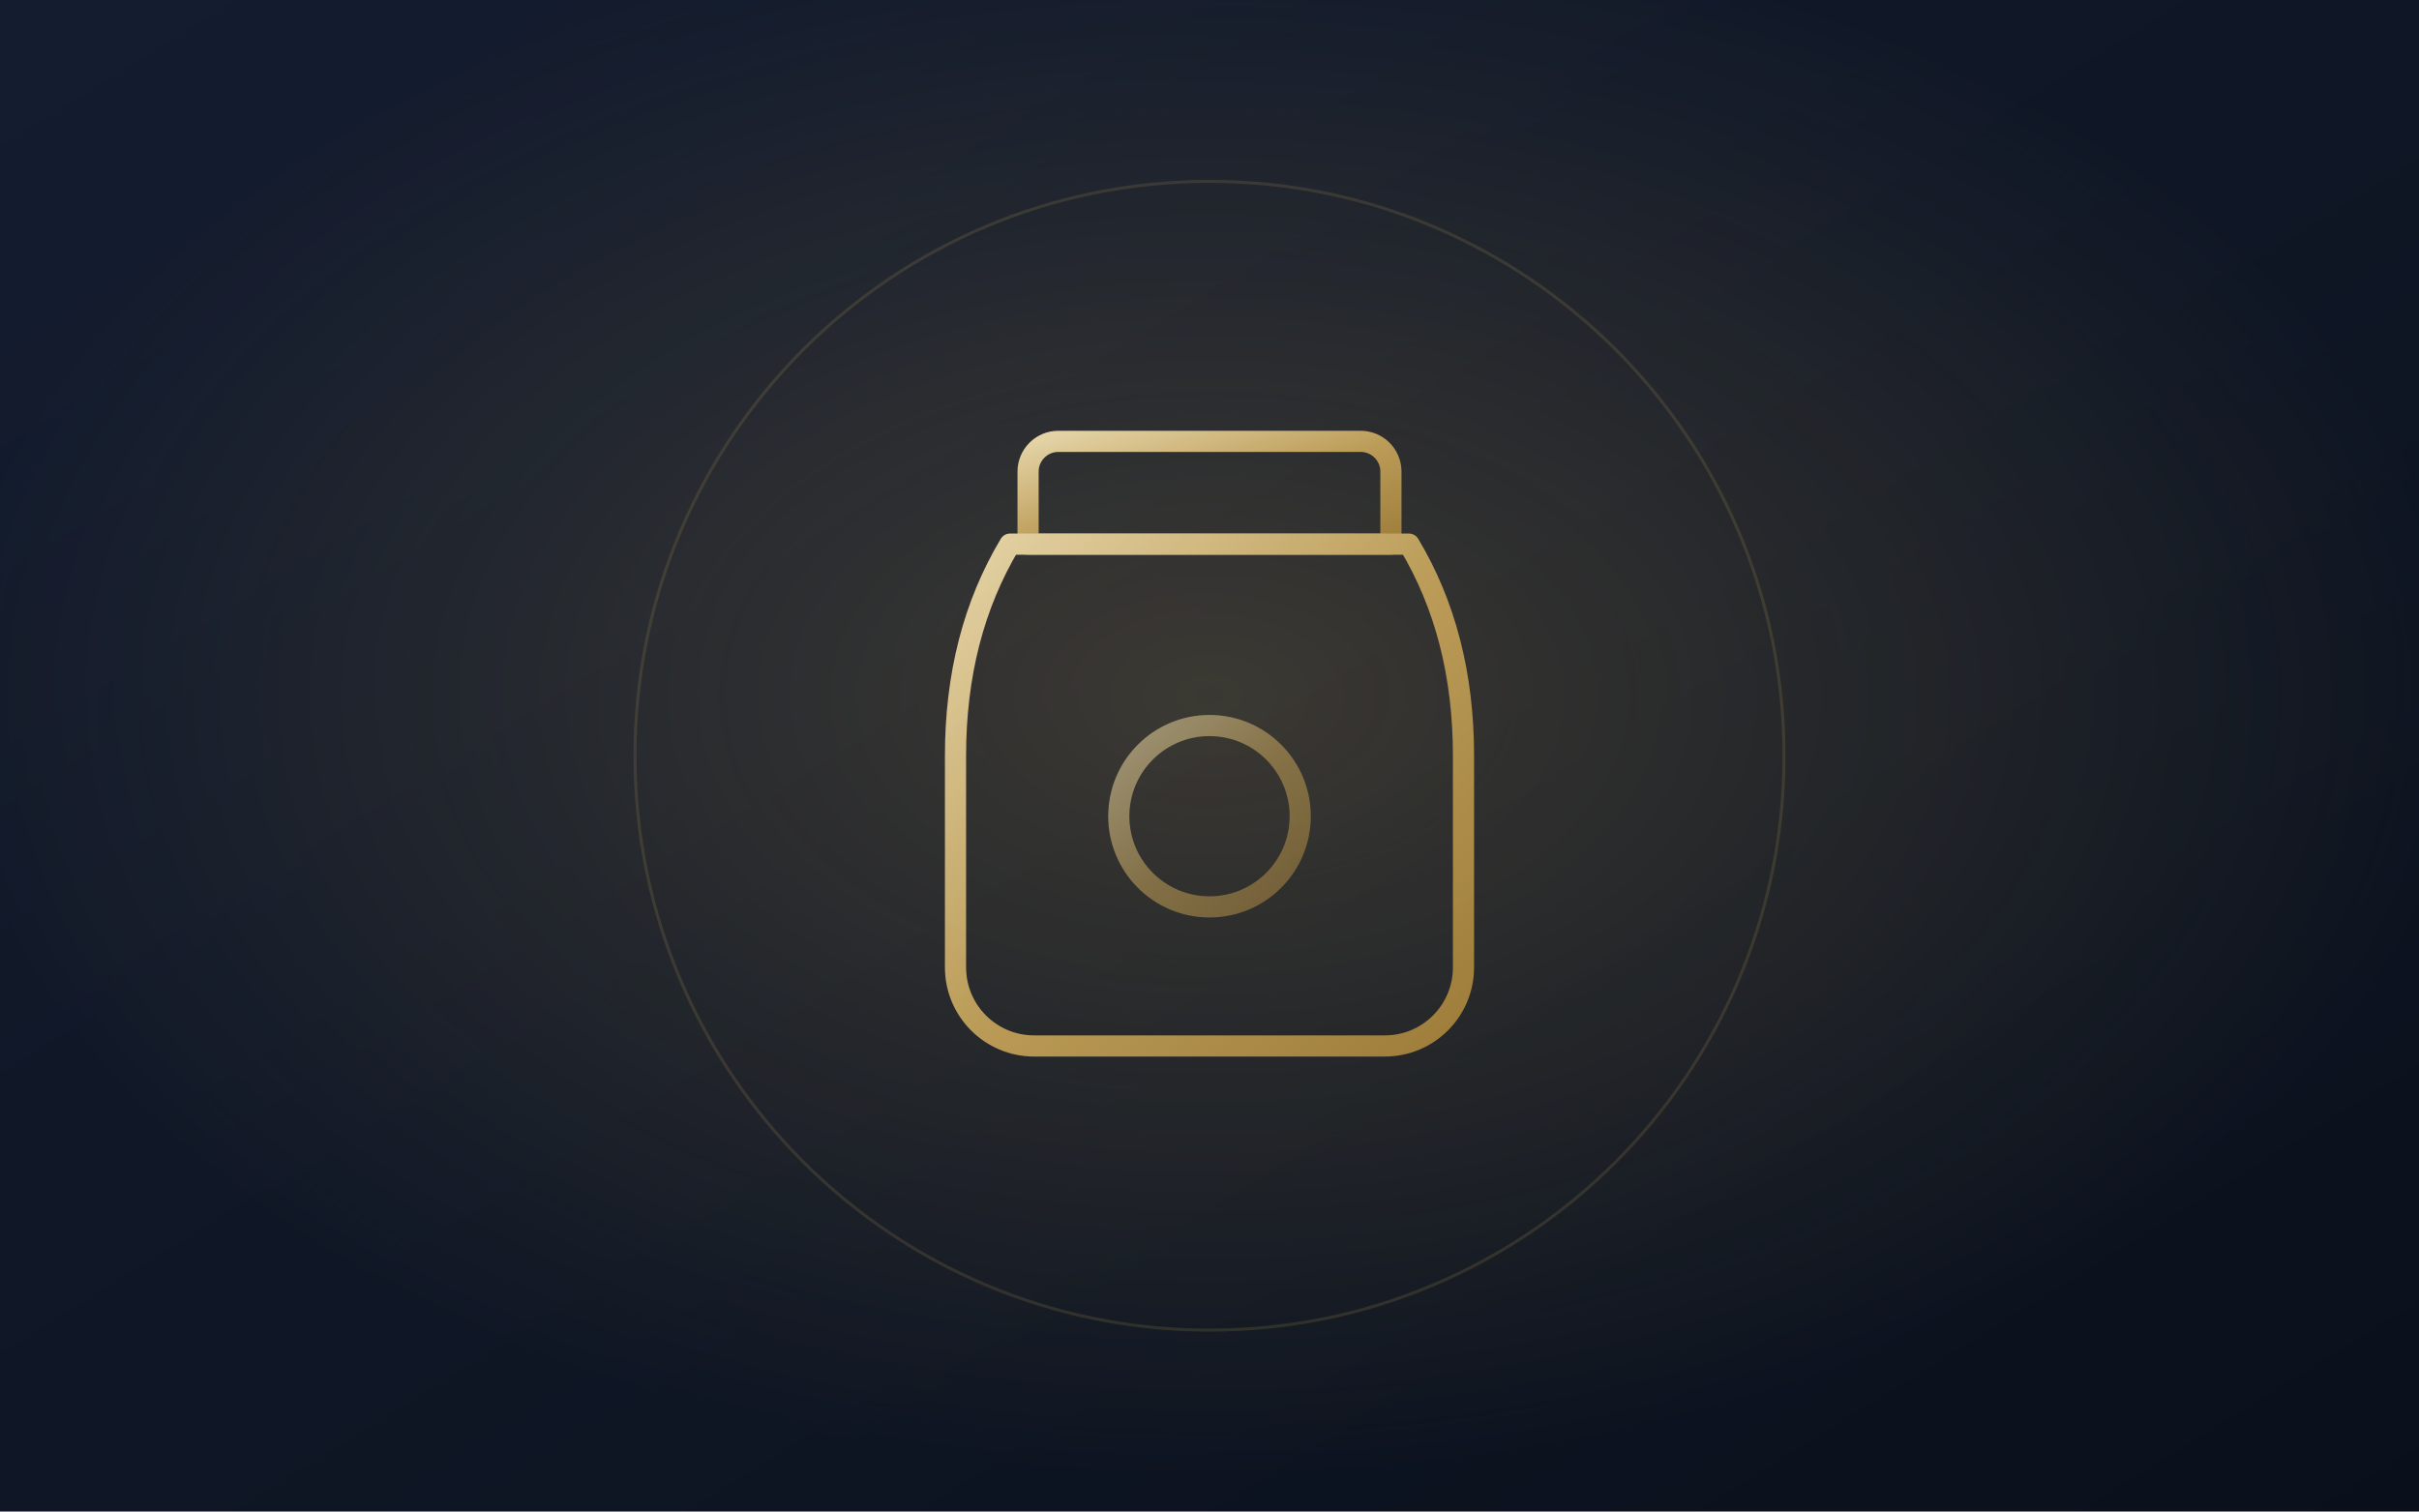
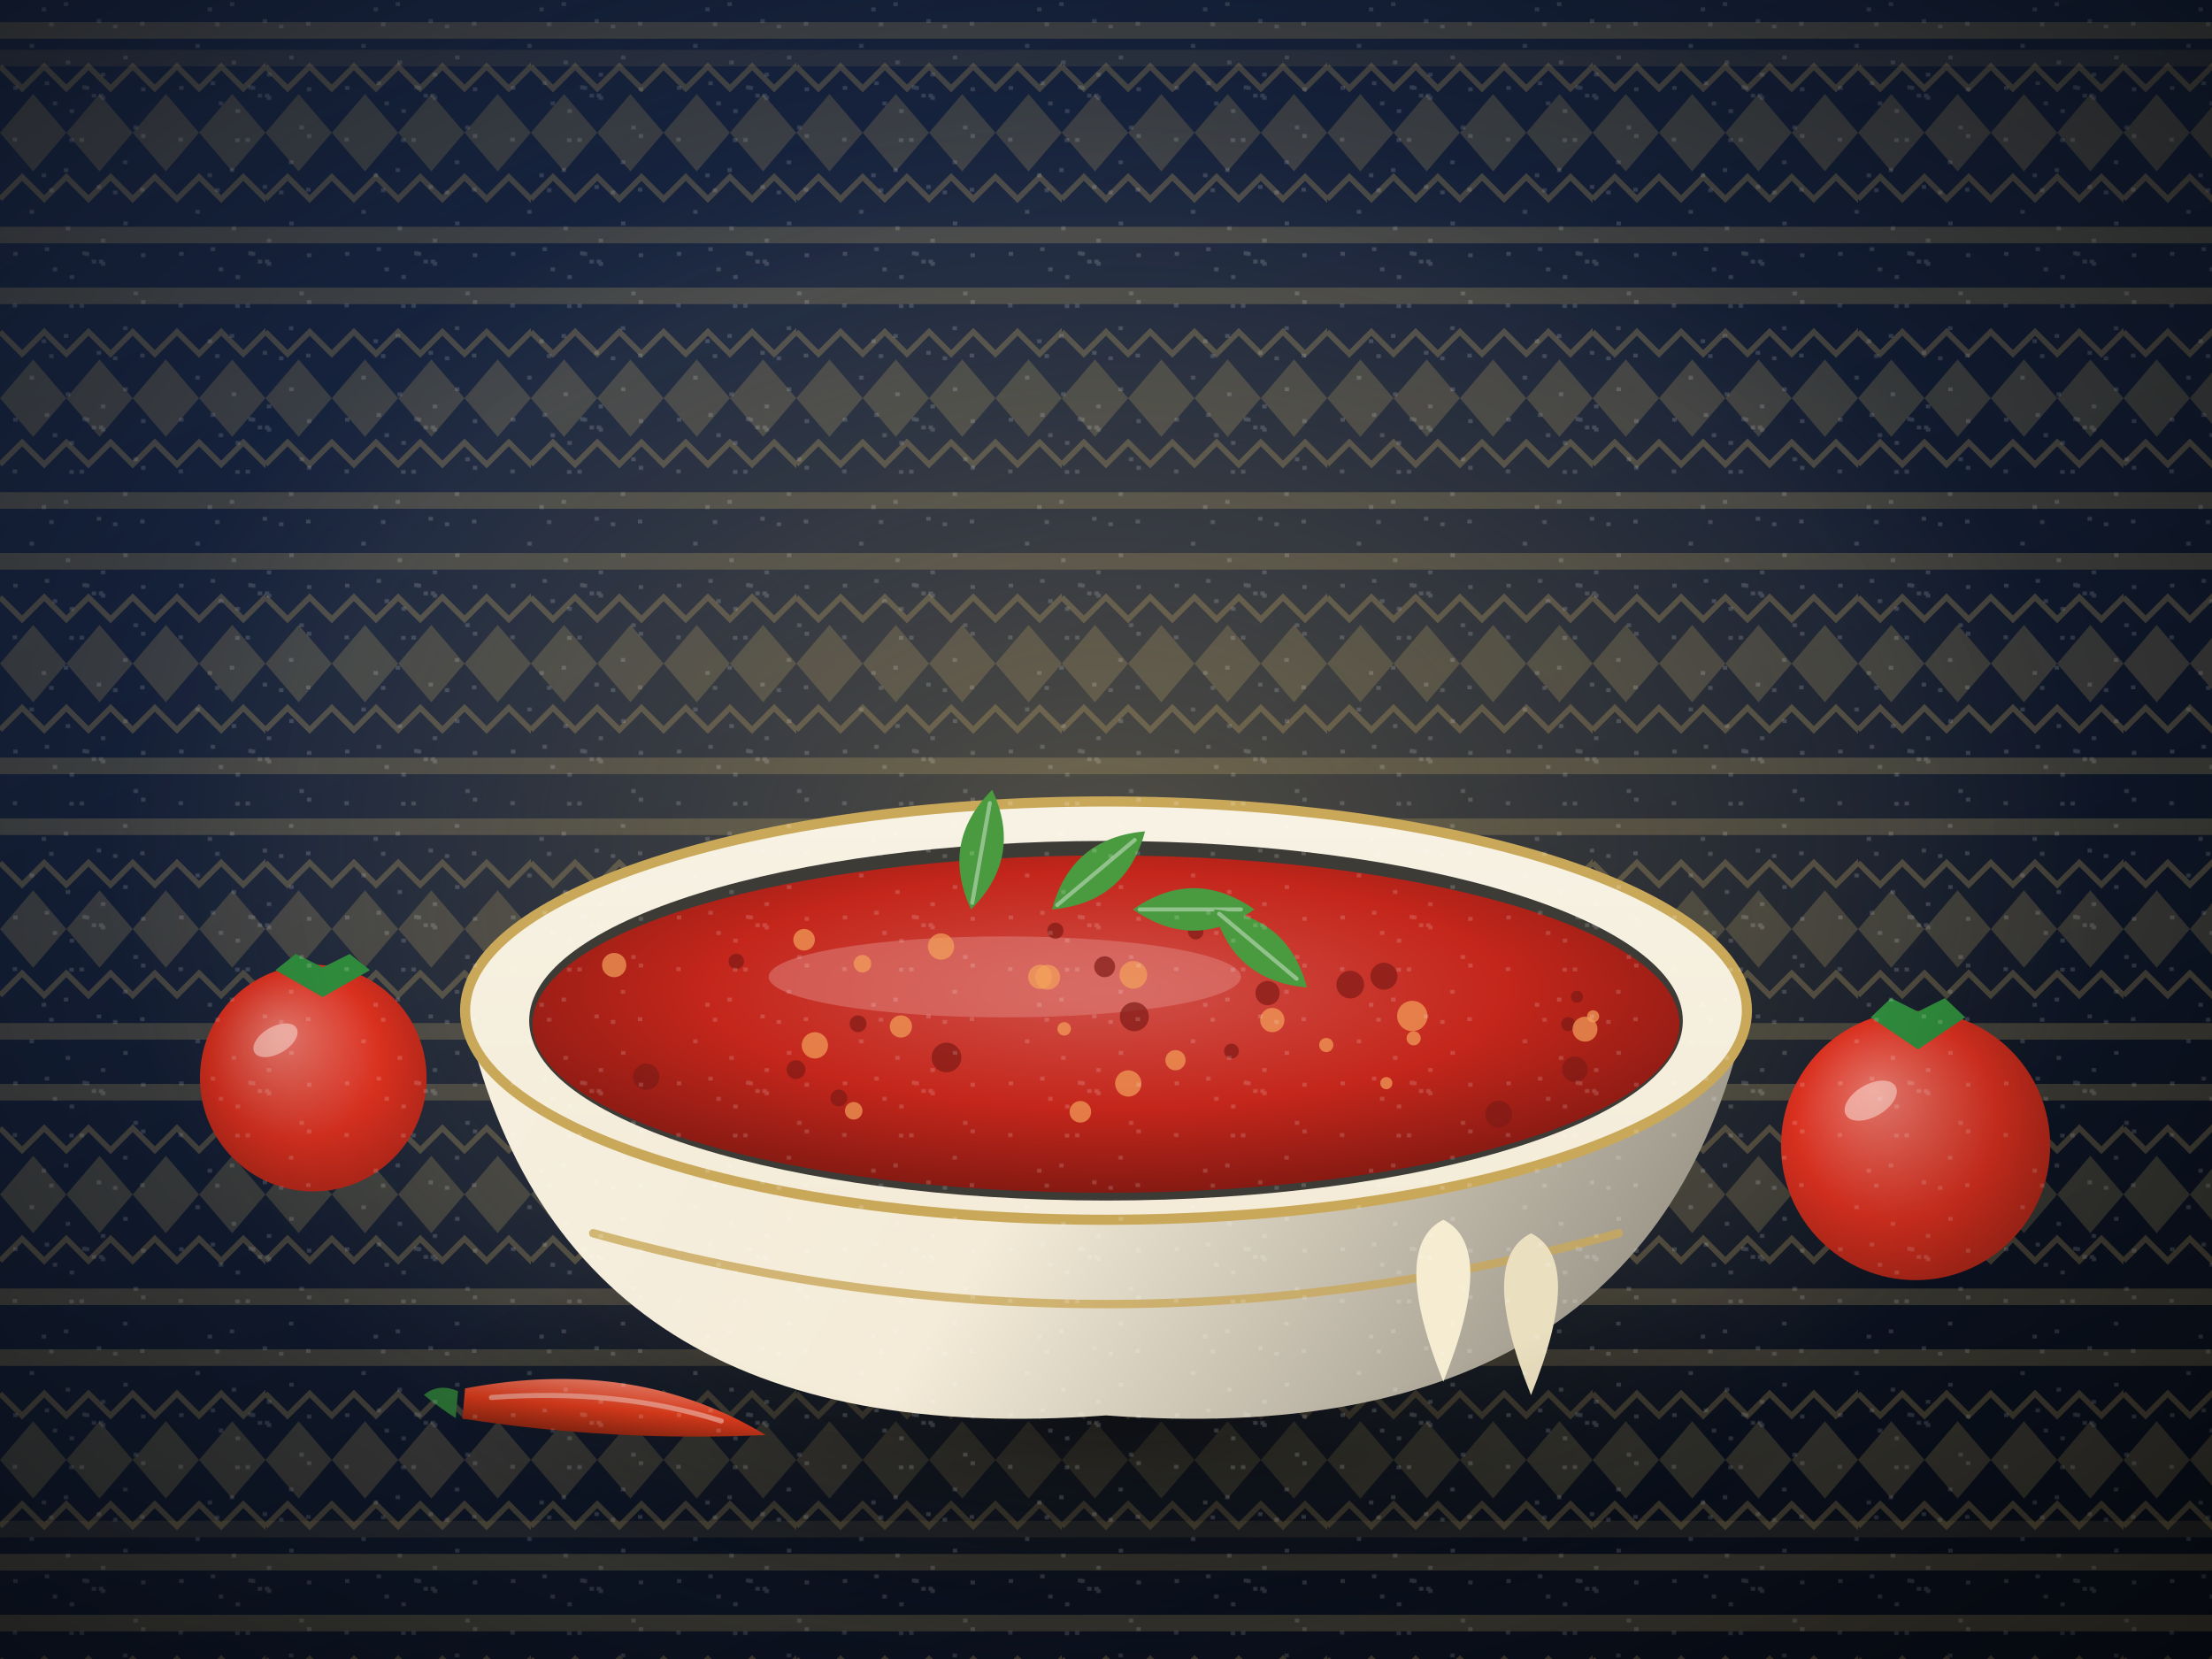
- <svg xmlns="http://www.w3.org/2000/svg" viewBox="0 0 800 500" role="img" aria-label="طبق">
+ <svg xmlns="http://www.w3.org/2000/svg" viewBox="0 0 800 600" preserveAspectRatio="xMidYMid slice" role="img" aria-label="dakoos">
  <defs>
-     <linearGradient id="bg" x1="0" y1="0" x2="1" y2="1">
-       <stop offset="0%" stop-color="#141d30" />
-       <stop offset="100%" stop-color="#0a101b" />
+     <pattern id="p0" width="96" height="96" patternUnits="userSpaceOnUse">
+       <g fill="#d6b66a" opacity="0.238">
+         <path d="M0 8h96v6H0zM0 82h96v6H0z" />
+         <path d="M0 48l12-14 12 14-12 14zM24 48l12-14 12 14-12 14zM48 48l12-14 12 14-12 14zM72 48l12-14 12 14-12 14z" opacity=".9" />
+       </g>
+       <path d="M0 24l8 8 8-8 8 8 8-8 8 8 8-8 8 8 8-8 8 8 8-8 8 8 8-8 8 8" fill="none" stroke="#d6b66a" stroke-width="2" opacity="0.272" />
+       <path d="M0 72l8-8 8 8 8-8 8 8 8-8 8 8 8-8 8 8 8-8 8 8 8-8 8 8 8-8" fill="none" stroke="#d6b66a" stroke-width="2" opacity="0.272" />
+     </pattern>
+     <linearGradient id="l1" x1="0.2" y1="0" x2="0.8" y2="1">
+       <stop offset="0%" stop-color="#1b2a4a" />
+       <stop offset="100%" stop-color="#0a101c" />
    </linearGradient>
-     <radialGradient id="gl" cx="50%" cy="46%" r="52%">
-       <stop offset="0%" stop-color="#c7a55b" stop-opacity=".24" />
-       <stop offset="100%" stop-color="#c7a55b" stop-opacity="0" />
+     <radialGradient id="r2" cx="0.5" cy="0.5" r="0.5">
+       <stop offset="0%" stop-color="#d6b66a" stop-opacity="0.32" />
+       <stop offset="100%" stop-color="#d6b66a" stop-opacity="0" />
    </radialGradient>
-     <linearGradient id="g" x1="1" y1="1" x2="0" y2="0">
-       <stop offset="0%" stop-color="#a8843c" />
-       <stop offset="50%" stop-color="#c7a55b" />
-       <stop offset="100%" stop-color="#f4e1b0" />
+     <radialGradient id="r3" cx="0.5" cy="0.5" r="0.5">
+       <stop offset="0%" stop-color="#000" stop-opacity="0.55" />
+       <stop offset="100%" stop-color="#000" stop-opacity="0" />
+     </radialGradient>
+     <linearGradient id="l4" x1="0" y1="0" x2="1" y2="0.2">
+       <stop offset="0%" stop-color="#f6efdf" />
+       <stop offset="50%" stop-color="#f4ecd8" />
+       <stop offset="100%" stop-color="#9f998c" />
    </linearGradient>
+     <linearGradient id="l5" x1="0" y1="0" x2="0" y2="1">
+       <stop offset="0%" stop-color="#f7f2e4" />
+       <stop offset="100%" stop-color="#f4ecd8" />
+     </linearGradient>
+     <radialGradient id="r6" cx="0.5" cy="0.4" r="0.7">
+       <stop offset="0%" stop-color="#d05149" />
+       <stop offset="50%" stop-color="#c4261b" />
+       <stop offset="100%" stop-color="#6c150f" />
+     </radialGradient>
+     <radialGradient id="r7" cx="0.5" cy="0.5" r="0.75" fx="0.35" fy="0.3">
+       <stop offset="0%" stop-color="#e6786d" />
+       <stop offset="50%" stop-color="#d9301f" />
+       <stop offset="100%" stop-color="#8d1f14" />
+     </radialGradient>
+     <linearGradient id="l8" x1="0" y1="0" x2="0" y2="1">
+       <stop offset="0%" stop-color="#e97760" />
+       <stop offset="50%" stop-color="#e03c1c" />
+       <stop offset="100%" stop-color="#922712" />
+     </linearGradient>
+     <pattern id="n9" width="60" height="60" patternUnits="userSpaceOnUse">
+       <path d="M30.7 31.8h1.6M36.5 35.4h1.6M51 32.3h1.6M4.8 31.8h1.6M36.5 27h1.6M28.8 50.6h1.6M25.2 40.2h1.6M40.9 9.6h1.6M10.7 16.6h1.6M23.8 22.6h1.6M35 7.6h1.6M35.8 34.6h1.6M25.1 50.7h1.6M48.3 46.1h1.6M19.1 37.4h1.6M15.1 3.4h1.6M44.5 58.7h1.6M17.8 8.8h1.6M44.6 20.8h1.6M33.2 34.6h1.6M50.7 8.6h1.6M51 49.2h1.6M23.1 1.5h1.6M4.6 50.5h1.6M29.8 31.6h1.6M16.2 30.1h1.6" stroke="#fff" stroke-width="1.4" opacity=".16" />
+     </pattern>
+     <radialGradient id="ra" cx="0.5" cy="0.5" r="0.72">
+       <stop offset="0%" stop-color="#000" stop-opacity="0" />
+       <stop offset="50%" stop-color="#000" stop-opacity="0" />
+       <stop offset="100%" stop-color="#000" stop-opacity="0.5" />
+     </radialGradient>
  </defs>
-   <rect width="800" height="500" fill="url(#bg)" />
-   <rect width="800" height="500" fill="url(#gl)" />
-   <circle cx="400" cy="250" r="190" fill="none" stroke="#c7a55b" stroke-opacity=".16" />
-   <g fill="none" stroke="url(#g)" stroke-width="7" stroke-linecap="round" stroke-linejoin="round" opacity=".92">
-     <path d="M340 180h120v-24a10 10 0 0 0 -10 -10h-100a10 10 0 0 0 -10 10z" />
-     <path d="M334 180h132q18 30 18 70v70a26 26 0 0 1 -26 26h-116a26 26 0 0 1 -26 -26v-70q0 -40 18 -70z" />
-     <circle cx="400" cy="270" r="30" stroke-opacity=".6" />
+   <rect width="800" height="600" fill="url(#l1)" />
+   <rect width="800" height="600" fill="url(#p0)" />
+   <rect y="18" width="800" height="6" fill="#d6b66a" opacity=".12" />
+   <rect y="550" width="800" height="6" fill="#d6b66a" opacity=".12" />
+   <ellipse cx="400" cy="310" rx="360" ry="270" fill="url(#r2)" />
+   <g transform="translate(400 335) scale(1.22) translate(-400 -335)">
+     <ellipse cx="404" cy="480" rx="209" ry="68.2" fill="url(#r3)" />
+     <path d="M210 360Q238.5 492 400 480Q561.5 492 590 360Z" fill="url(#l4)" />
+     <path d="M248 426Q400 468 552 426" fill="none" stroke="#c9a85a" stroke-width="2.5" stroke-linecap="round" stroke-linejoin="round" opacity=".8" />
+     <ellipse cx="400" cy="360" rx="190" ry="62" fill="url(#l5)" stroke="#c9a85a" stroke-width="3" />
+     <ellipse cx="400" cy="363" rx="171" ry="53.3" fill="#3d3b36" />
+     <ellipse cx="400" cy="364" rx="170" ry="50" fill="url(#r6)" />
+     <ellipse cx="370" cy="350" rx="70" ry="12" fill="#df8882" opacity=".5" />
+     <ellipse cx="465.3" cy="370.2" rx="2.1" ry="2.1" fill="#f4a15a" opacity=".7" />
+     <ellipse cx="516.4" cy="390.7" rx="4" ry="4" fill="#7f1a16" opacity=".7" />
+     <ellipse cx="385" cy="336.3" rx="2.4" ry="2.4" fill="#7f1a16" opacity=".7" />
+     <ellipse cx="254.2" cy="346.5" rx="3.6" ry="3.6" fill="#f4a15a" opacity=".7" />
+     <ellipse cx="441.6" cy="339.7" rx="1.6" ry="1.6" fill="#7f1a16" opacity=".7" />
+     <ellipse cx="320.8" cy="385.9" rx="2.5" ry="2.5" fill="#7f1a16" opacity=".7" />
+     <ellipse cx="544.4" cy="361.7" rx="1.8" ry="1.8" fill="#f4a15a" opacity=".7" />
+     <ellipse cx="352.7" cy="373.9" rx="4.4" ry="4.4" fill="#7f1a16" opacity=".7" />
+     <ellipse cx="351.1" cy="341" rx="3.9" ry="3.9" fill="#f4a15a" opacity=".7" />
+     <ellipse cx="387.6" cy="365.4" rx="2" ry="2" fill="#f4a15a" opacity=".7" />
+     <ellipse cx="392.4" cy="390" rx="3.2" ry="3.2" fill="#f4a15a" opacity=".7" />
+     <ellipse cx="420.6" cy="374.7" rx="3" ry="3" fill="#f4a15a" opacity=".7" />
+     <ellipse cx="426.6" cy="336.6" rx="2.3" ry="2.3" fill="#7f1a16" opacity=".7" />
+     <ellipse cx="447.9" cy="354.8" rx="3.6" ry="3.6" fill="#7f1a16" opacity=".7" />
+     <ellipse cx="483.1" cy="381.5" rx="1.8" ry="1.8" fill="#f4a15a" opacity=".7" />
+     <ellipse cx="449.3" cy="362.8" rx="3.6" ry="3.6" fill="#f4a15a" opacity=".7" />
+     <ellipse cx="326.5" cy="363.9" rx="2.5" ry="2.5" fill="#7f1a16" opacity=".7" />
+     <ellipse cx="313.7" cy="370.3" rx="3.9" ry="3.9" fill="#f4a15a" opacity=".7" />
+     <ellipse cx="537" cy="364" rx="2.1" ry="2.1" fill="#7f1a16" opacity=".7" />
+     <ellipse cx="491.2" cy="368.2" rx="2.1" ry="2.1" fill="#f4a15a" opacity=".7" />
+     <ellipse cx="399.6" cy="347" rx="3.1" ry="3.1" fill="#7f1a16" opacity=".7" />
+     <ellipse cx="408.1" cy="349.4" rx="4.1" ry="4.1" fill="#f4a15a" opacity=".7" />
+     <ellipse cx="490.8" cy="361.6" rx="4.5" ry="4.5" fill="#f4a15a" opacity=".7" />
+     <ellipse cx="437.2" cy="372" rx="2.2" ry="2.2" fill="#7f1a16" opacity=".7" />
+     <ellipse cx="290.4" cy="345.4" rx="2.3" ry="2.3" fill="#7f1a16" opacity=".7" />
+     <ellipse cx="325.2" cy="389.7" rx="2.6" ry="2.6" fill="#f4a15a" opacity=".7" />
+     <ellipse cx="263.7" cy="379.6" rx="3.9" ry="3.9" fill="#7f1a16" opacity=".7" />
+     <ellipse cx="539.6" cy="355.9" rx="1.8" ry="1.8" fill="#7f1a16" opacity=".7" />
+     <ellipse cx="542" cy="365.5" rx="3.7" ry="3.7" fill="#f4a15a" opacity=".7" />
+     <ellipse cx="327.8" cy="346.1" rx="2.6" ry="2.6" fill="#f4a15a" opacity=".7" />
+     <ellipse cx="539" cy="377.4" rx="3.8" ry="3.8" fill="#7f1a16" opacity=".7" />
+     <ellipse cx="408.4" cy="361.8" rx="4.3" ry="4.3" fill="#7f1a16" opacity=".7" />
+     <ellipse cx="406.6" cy="381.6" rx="3.9" ry="3.9" fill="#f4a15a" opacity=".7" />
+     <ellipse cx="339.2" cy="364.7" rx="3.3" ry="3.3" fill="#f4a15a" opacity=".7" />
+     <ellipse cx="308.1" cy="377.5" rx="2.8" ry="2.8" fill="#7f1a16" opacity=".7" />
+     <ellipse cx="482.4" cy="349.8" rx="4" ry="4" fill="#7f1a16" opacity=".7" />
+     <ellipse cx="382.7" cy="350.1" rx="3.7" ry="3.7" fill="#f4a15a" opacity=".7" />
+     <ellipse cx="472.4" cy="352.3" rx="4.1" ry="4.1" fill="#7f1a16" opacity=".7" />
+     <ellipse cx="380.5" cy="350" rx="3.6" ry="3.6" fill="#f4a15a" opacity=".7" />
+     <ellipse cx="310.5" cy="339" rx="3.2" ry="3.2" fill="#f4a15a" opacity=".7" />
+     <ellipse cx="165" cy="380" rx="33.6" ry="33.6" fill="url(#r7)" />
+     <path d="M153.8 348l14 8 14 -8l-6 -4.8l-8 4 -8 -4z" fill="#2f8a3c" />
+     <ellipse cx="153.8" cy="368.8" rx="7.2" ry="4" fill="#ffd9cf" opacity=".6" transform="rotate(-30 153.8 368.8)" />
+     <ellipse cx="640" cy="400" rx="39.9" ry="39.9" fill="url(#r7)" />
+     <path d="M626.7 362l14 9.5 14 -9.5l-6 -5.7l-8 4 -8 -4z" fill="#2f8a3c" />
+     <ellipse cx="626.7" cy="386.7" rx="8.5" ry="4.8" fill="#ffd9cf" opacity=".6" transform="rotate(-30 626.7 386.7)" />
+     <g transform="rotate(-80 360 330)">
+       <path d="M360 330Q378 317.4 396 330Q378 342.6 360 330Z" fill="#4a9a3f" />
+       <path d="M362 330H392" fill="none" stroke="#92c28c" stroke-width="1.2" stroke-linecap="round" stroke-linejoin="round" />
+     </g>
+     <g transform="rotate(-40 384 330)">
+       <path d="M384 330Q402 317.4 420 330Q402 342.6 384 330Z" fill="#4a9a3f" />
+       <path d="M386 330H416" fill="none" stroke="#92c28c" stroke-width="1.2" stroke-linecap="round" stroke-linejoin="round" />
+     </g>
+     <g transform="rotate(0 408 330)">
+       <path d="M408 330Q426 317.4 444 330Q426 342.6 408 330Z" fill="#4a9a3f" />
+       <path d="M410 330H440" fill="none" stroke="#92c28c" stroke-width="1.2" stroke-linecap="round" stroke-linejoin="round" />
+     </g>
+     <g transform="rotate(40 432 330)">
+       <path d="M432 330Q450 317.4 468 330Q450 342.6 432 330Z" fill="#4a9a3f" />
+       <path d="M434 330H464" fill="none" stroke="#92c28c" stroke-width="1.2" stroke-linecap="round" stroke-linejoin="round" />
+     </g>
+     <g transform="rotate(5 210 472)">
+       <path d="M210 472Q259.5 458 300 478Q255 484 210 481Z" fill="url(#l8)" />
+       <path d="M208 473q-6 -2 -10 2q6 4 10 6z" fill="#2f7a3a" />
+       <path d="M218 474Q255 468 286.5 475" fill="none" stroke="#f3b1a4" stroke-width="1.5" stroke-linecap="round" stroke-linejoin="round" opacity=".7" />
+     </g>
+     <path d="M500 470q-16 -40 0 -48q16 8 0 48z" fill="#f5ecd2" />
+     <path d="M526 474q-16 -40 0 -48q16 8 0 48z" fill="#eadfbf" />
  </g>
+   <rect width="800" height="600" fill="url(#n9)" />
+   <rect width="800" height="600" fill="url(#ra)" />
</svg>
